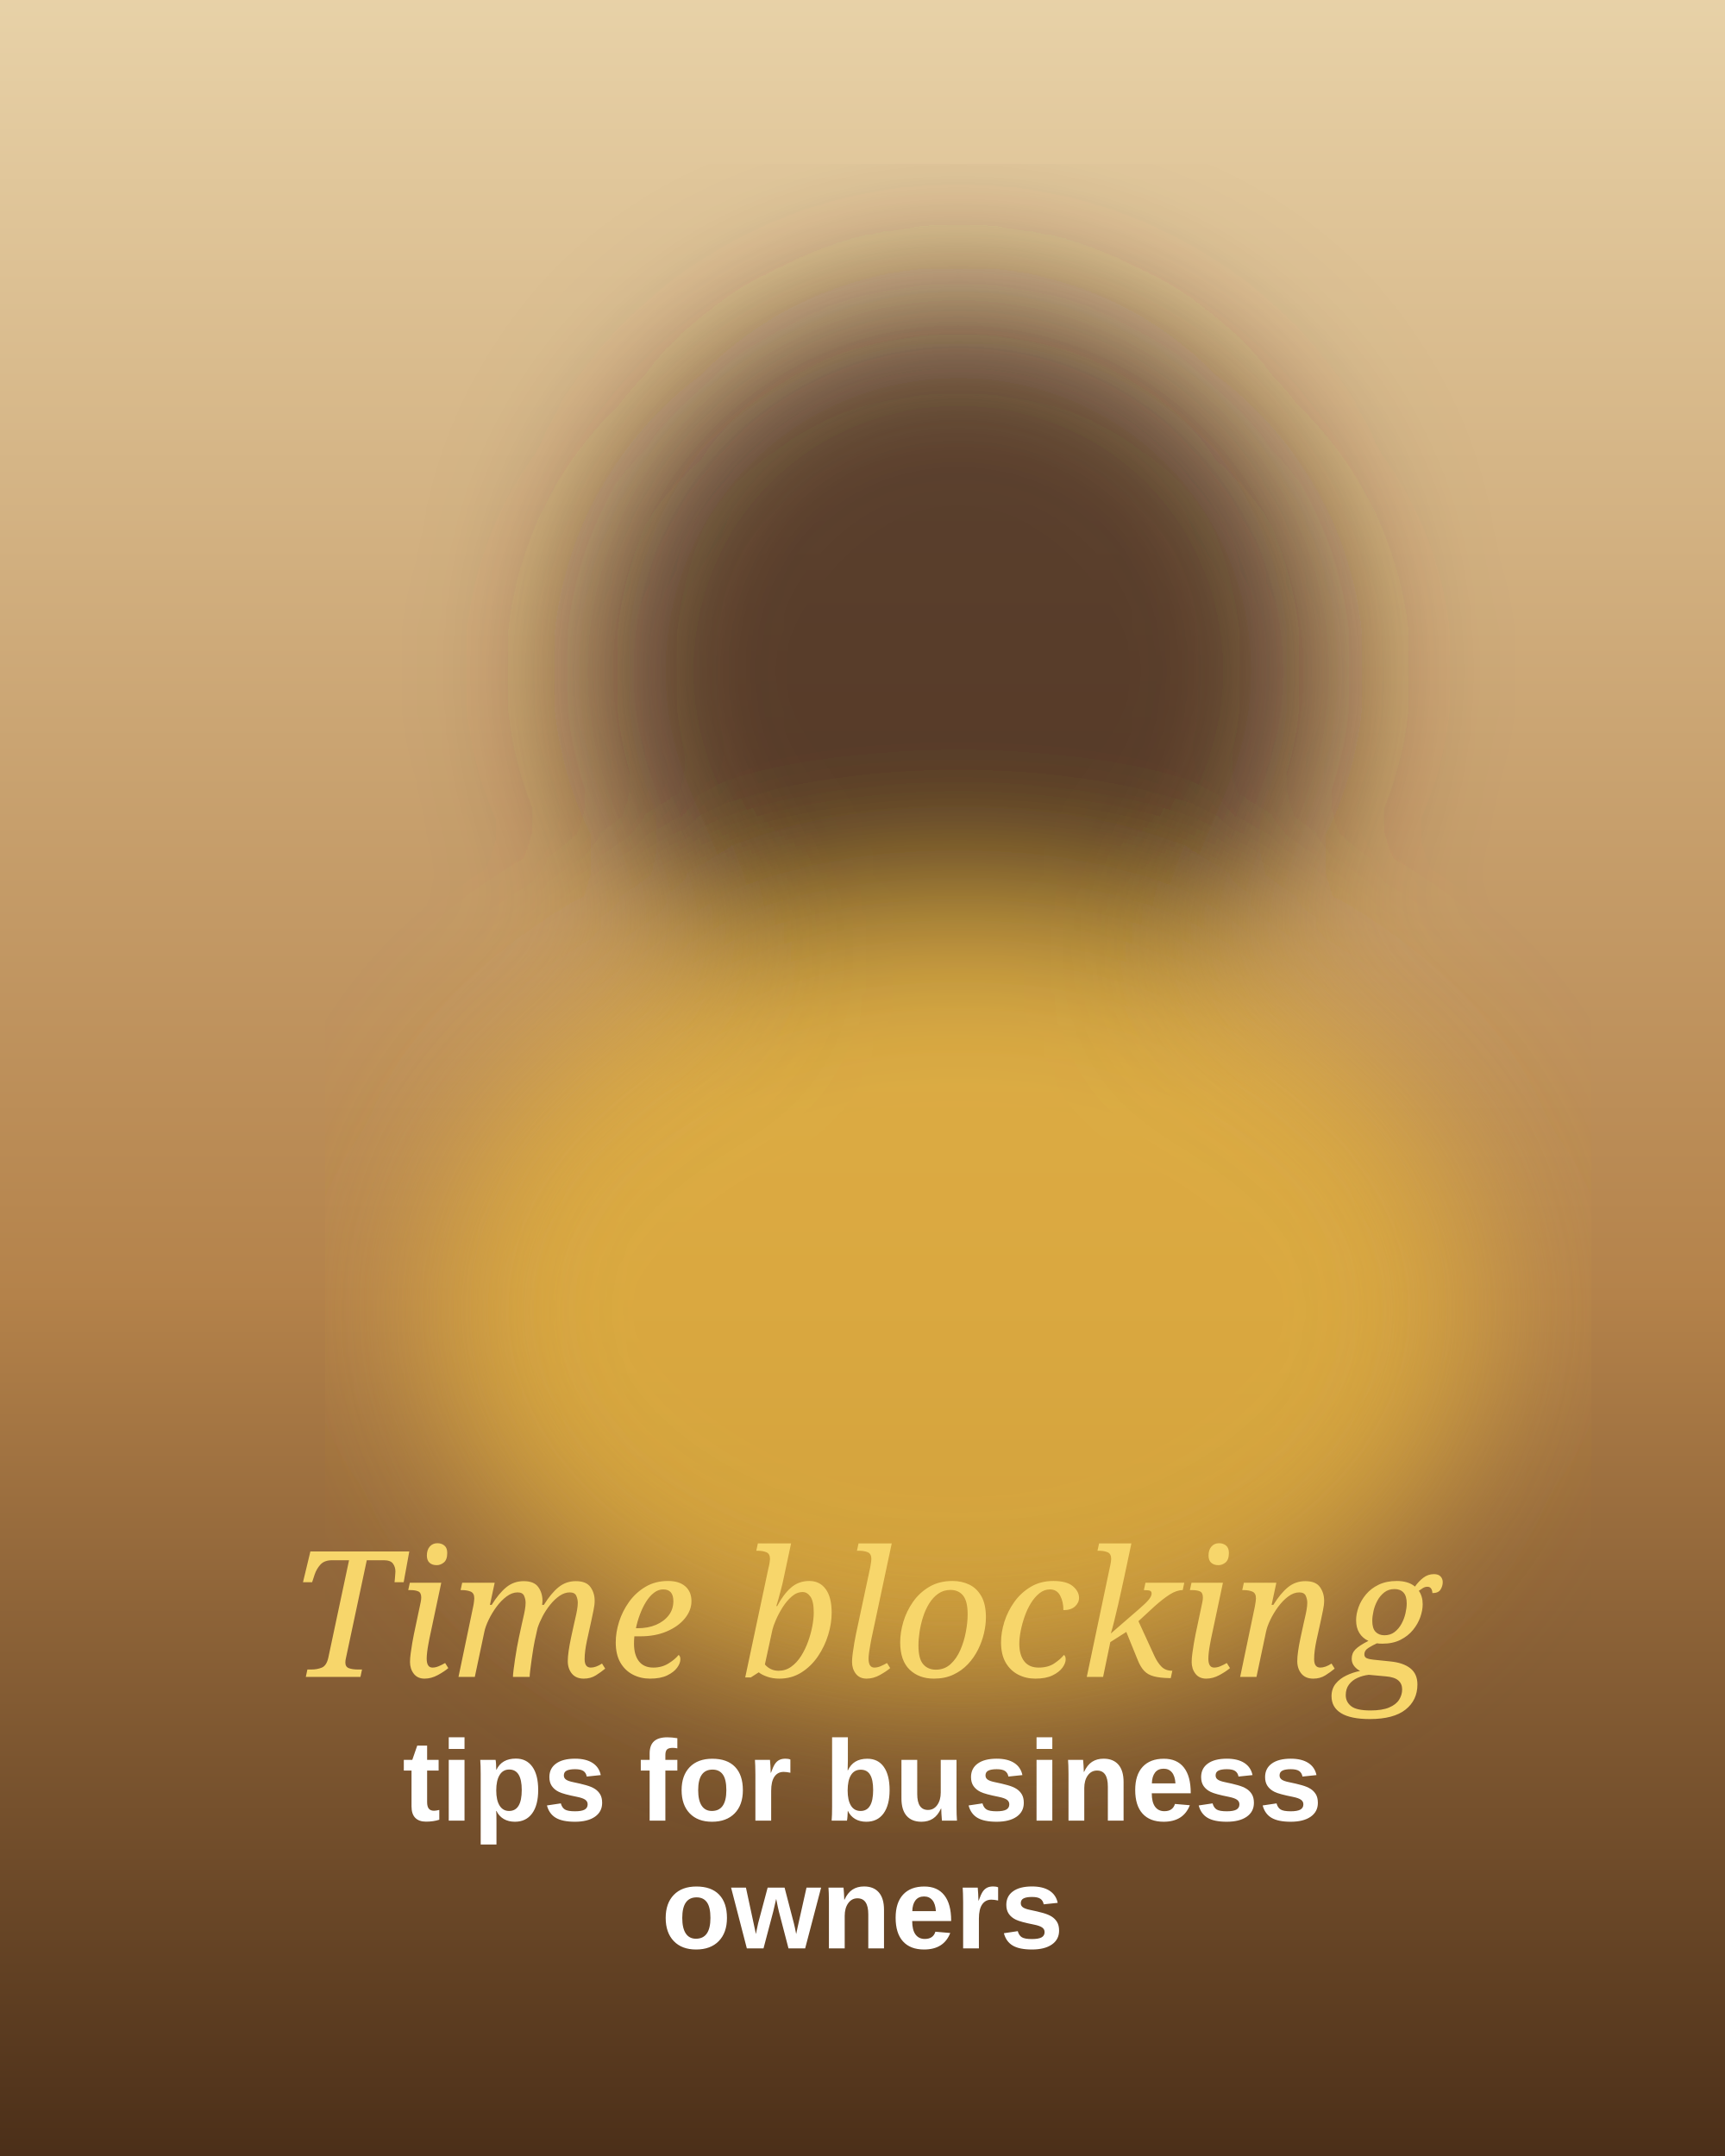
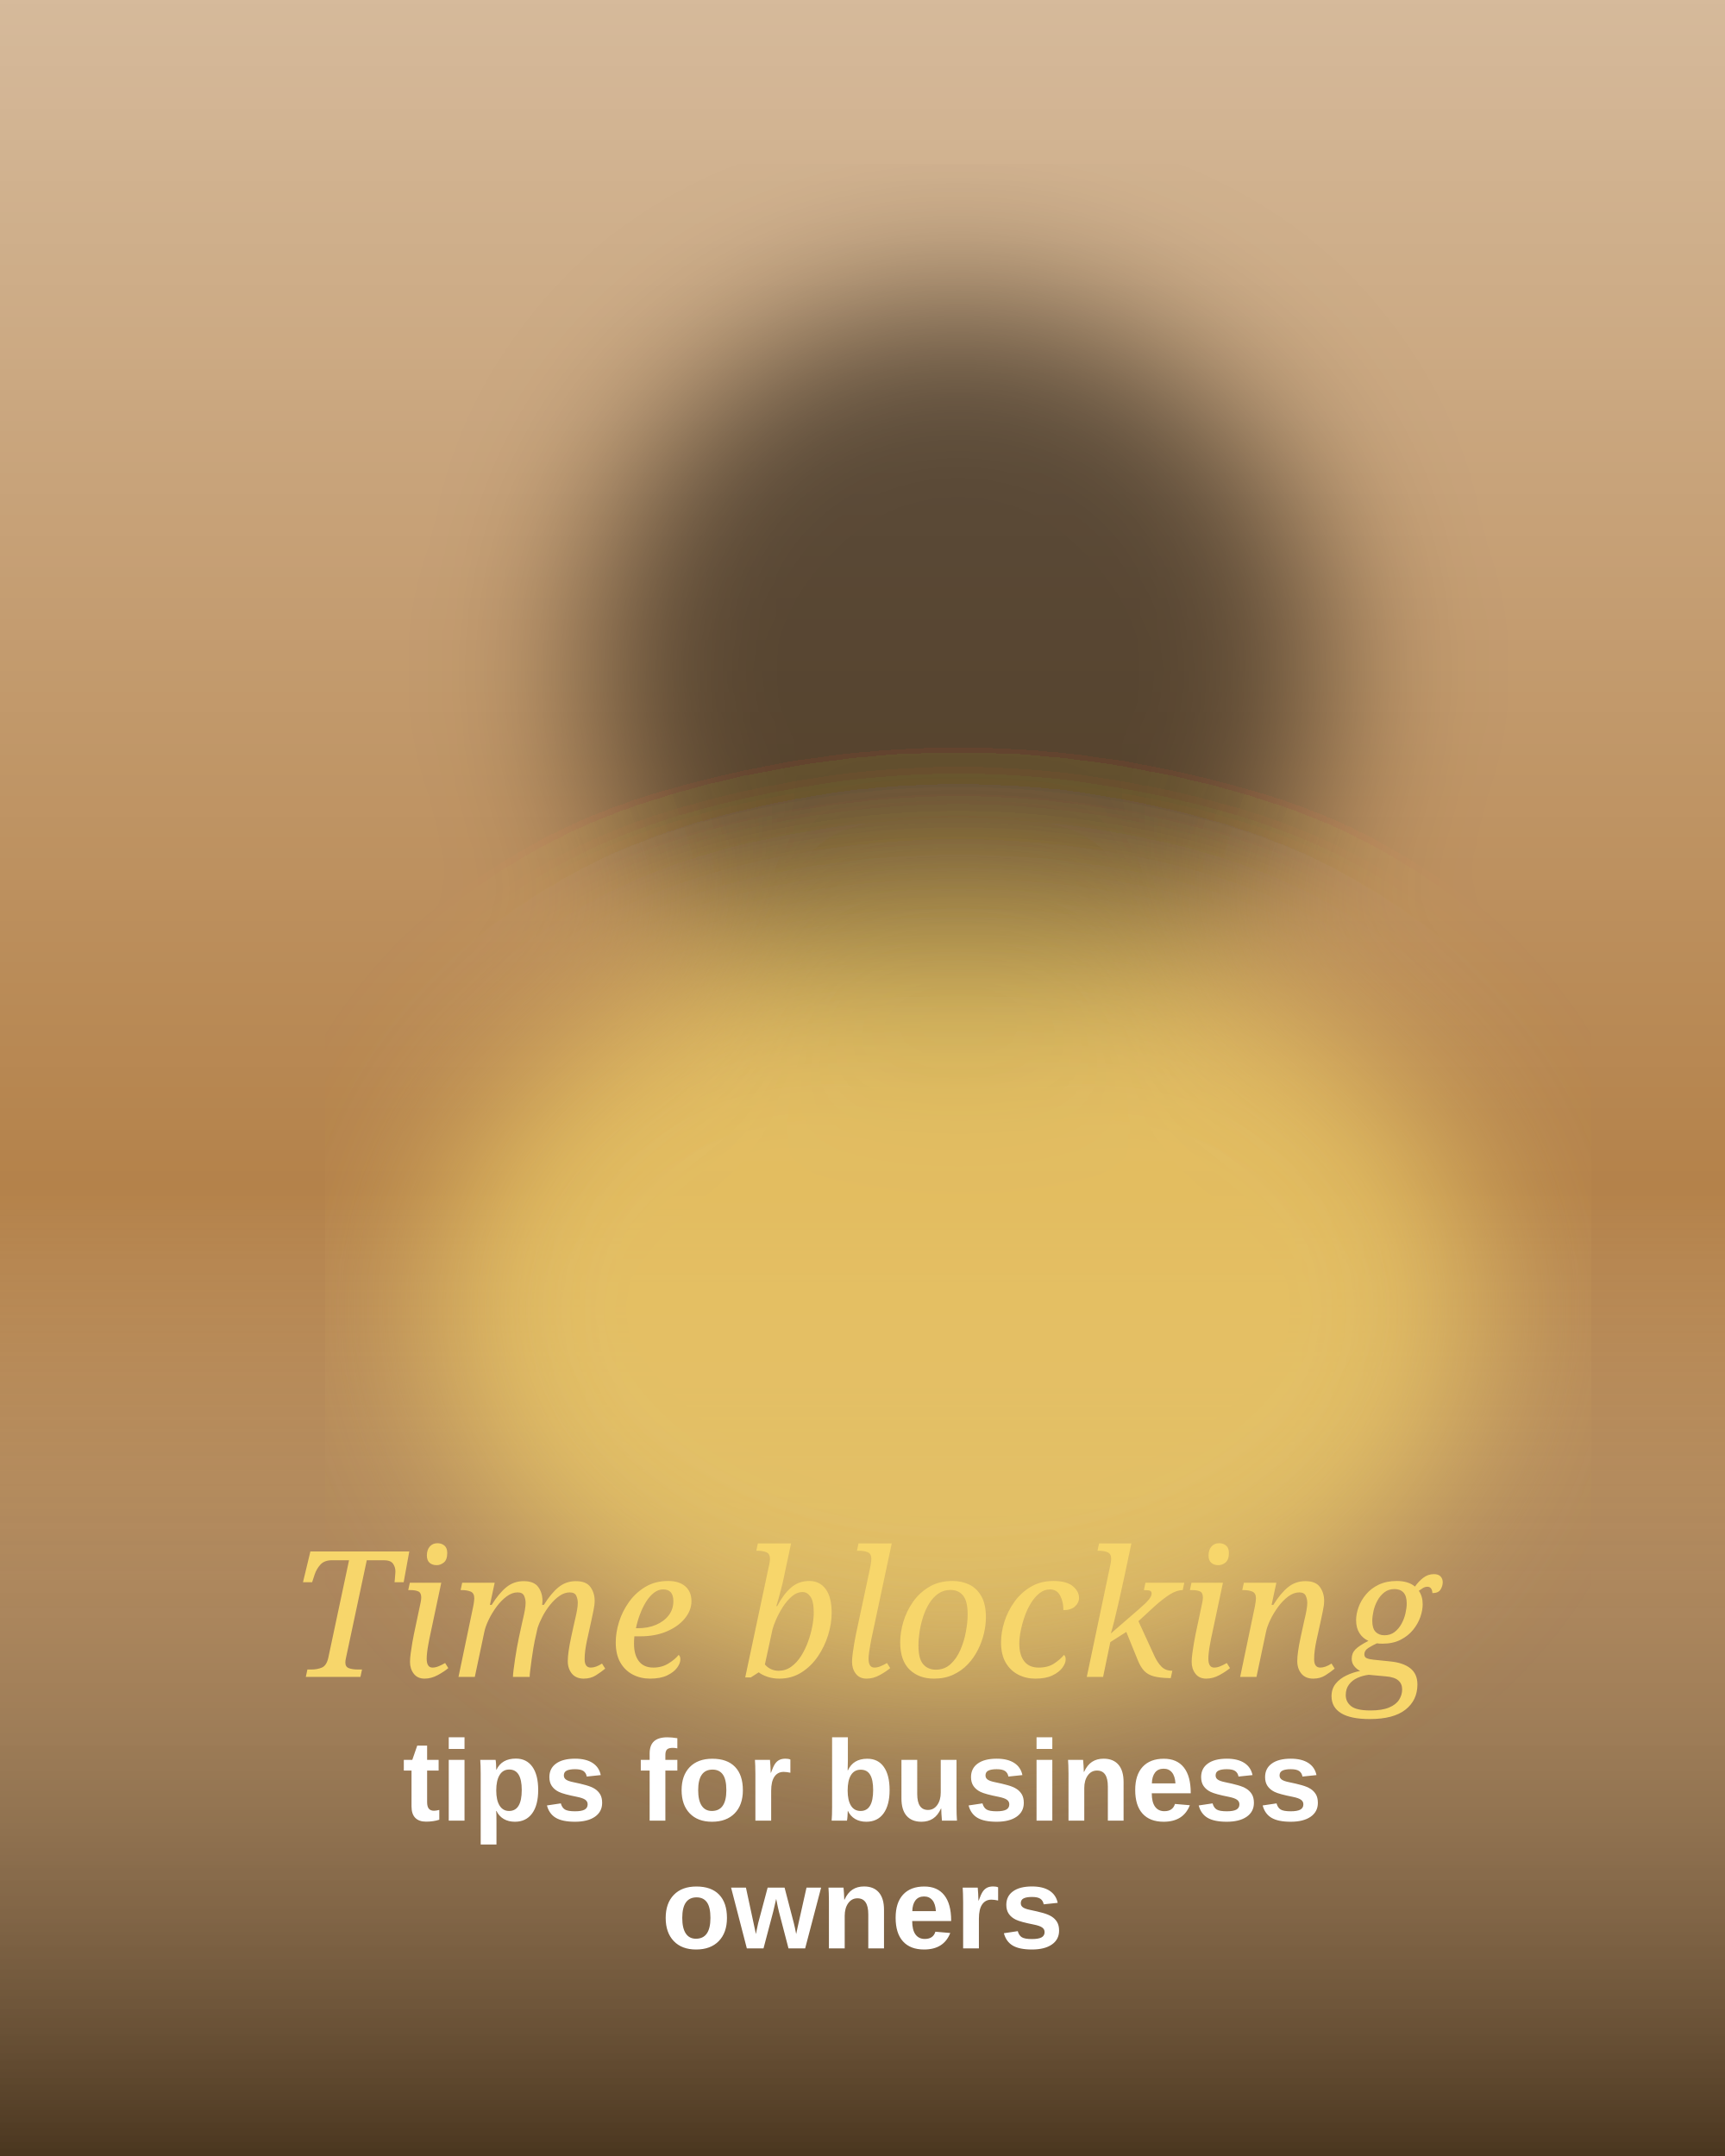
<svg xmlns="http://www.w3.org/2000/svg" viewBox="0 0 1080 1350" width="1080" height="1350">
  <defs>
-     <linearGradient id="g" x1="0" y1="0" x2="0" y2="1">
-       <stop offset="0" stop-color="#E8D2A8" />
-       <stop offset="0.6" stop-color="#B4824A" />
-       <stop offset="1" stop-color="#4A2E18" />
+     <linearGradient id="shade" x1="0" y1="0" x2="0" y2="1">
+       <stop offset="0" stop-color="#FFFFFF" stop-opacity="0.45" />
+       <stop offset="0.55" stop-color="#FFFFFF" stop-opacity="0" />
+       <stop offset="1" stop-color="#000000" stop-opacity="0.6" />
    </linearGradient>
    <filter id="blur">
      <feGaussianBlur stdDeviation="50" />
    </filter>
  </defs>
-   <rect width="1080" height="1350" fill="url(#g)" />
-   <g filter="url(#blur)" opacity="0.8">
-     <circle cx="600" cy="420" r="230" fill="#3B2416" />
-     <ellipse cx="600" cy="820" rx="330" ry="240" fill="#E3B23C" />
+   <rect width="1080" height="1350" fill="#B4824A" />
+   <rect width="1080" height="1350" fill="url(#shade)" />
+   <g filter="url(#blur)">
+     <circle cx="600" cy="420" r="230" fill="#000000" opacity="0.55" />
+     <ellipse cx="600" cy="820" rx="330" ry="240" fill="#F7D66B" opacity="0.7" />
  </g>
-   <text x="540" y="1050" text-anchor="middle" font-family="Georgia, serif" font-style="italic" font-size="110" fill="#F7D66B">Time blocking</text>
-   <g font-family="'Arial Black', Arial, sans-serif" font-weight="900" font-size="72" fill="#FFFFFF" text-anchor="middle">
+   <text x="540" y="1050" text-anchor="middle" font-family="'Playfair Display', Georgia, serif" font-weight="400" font-style="italic" font-size="110" fill="#F7D66B">Time blocking</text>
+   <g font-family="Montserrat, Arial, sans-serif" font-weight="800" font-size="72" fill="#FFFFFF" text-anchor="middle">
    <text x="540" y="1140">tips for business</text>
    <text x="540" y="1220">owners</text>
  </g>
</svg>
